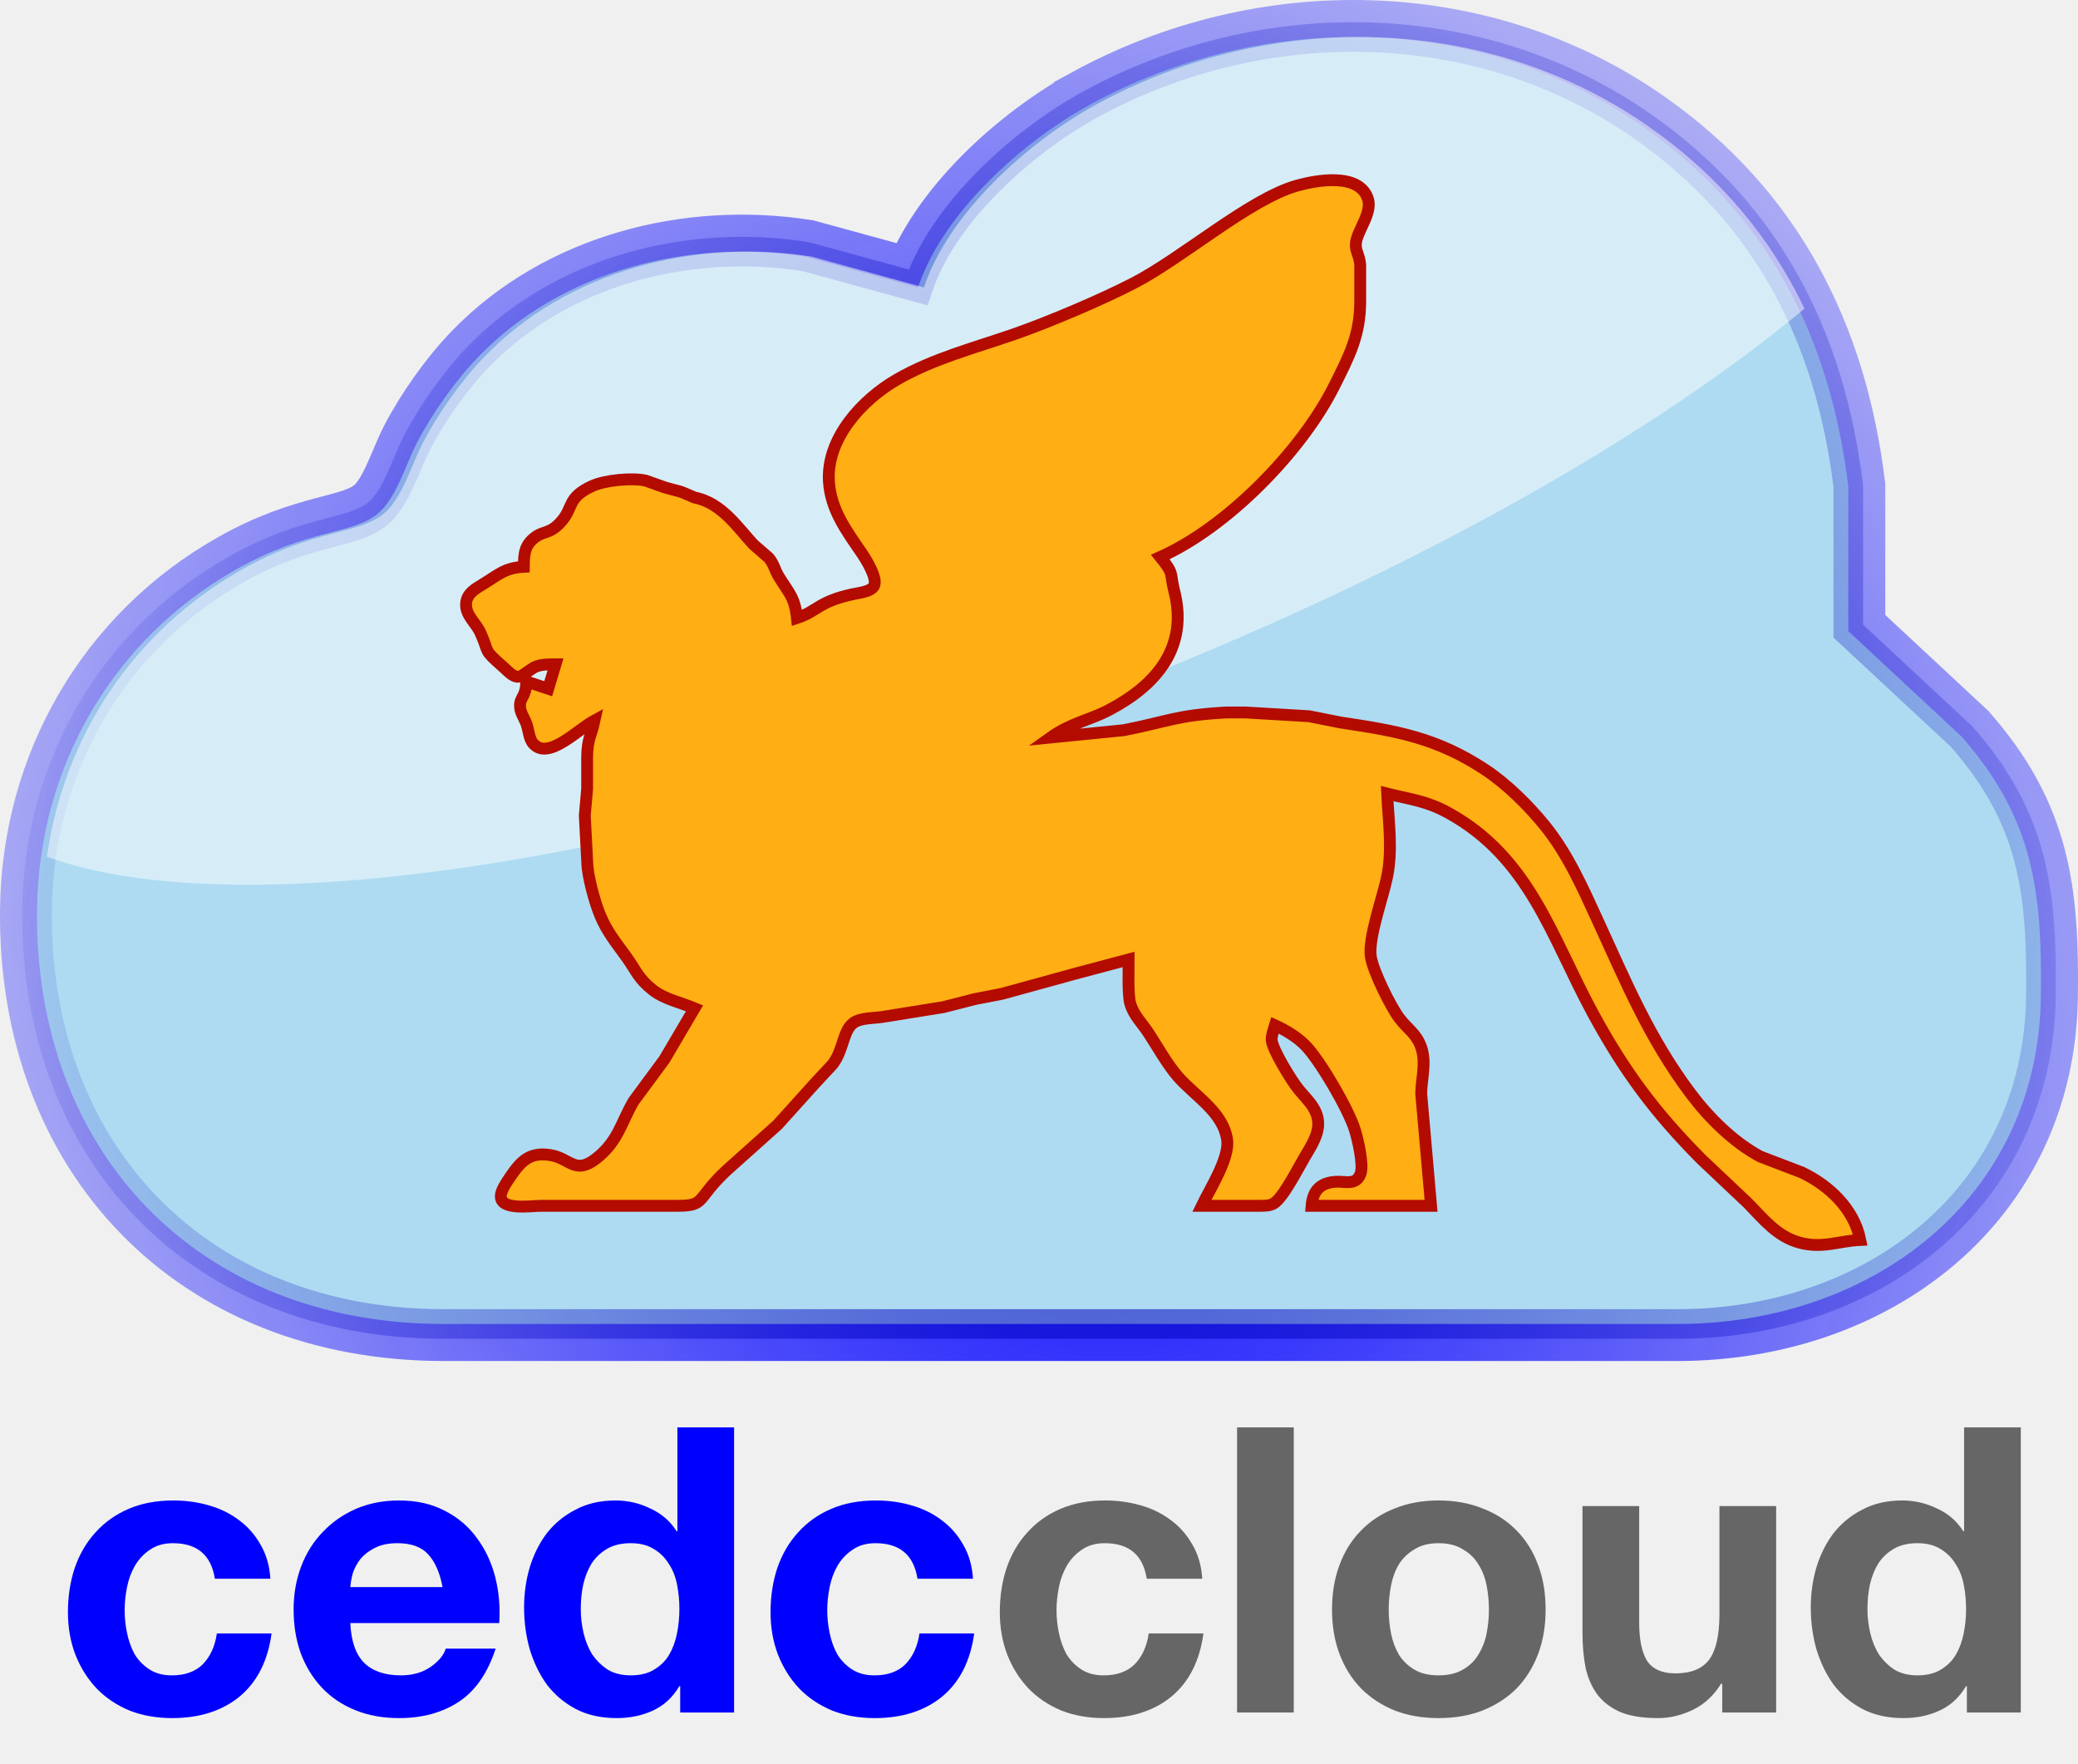
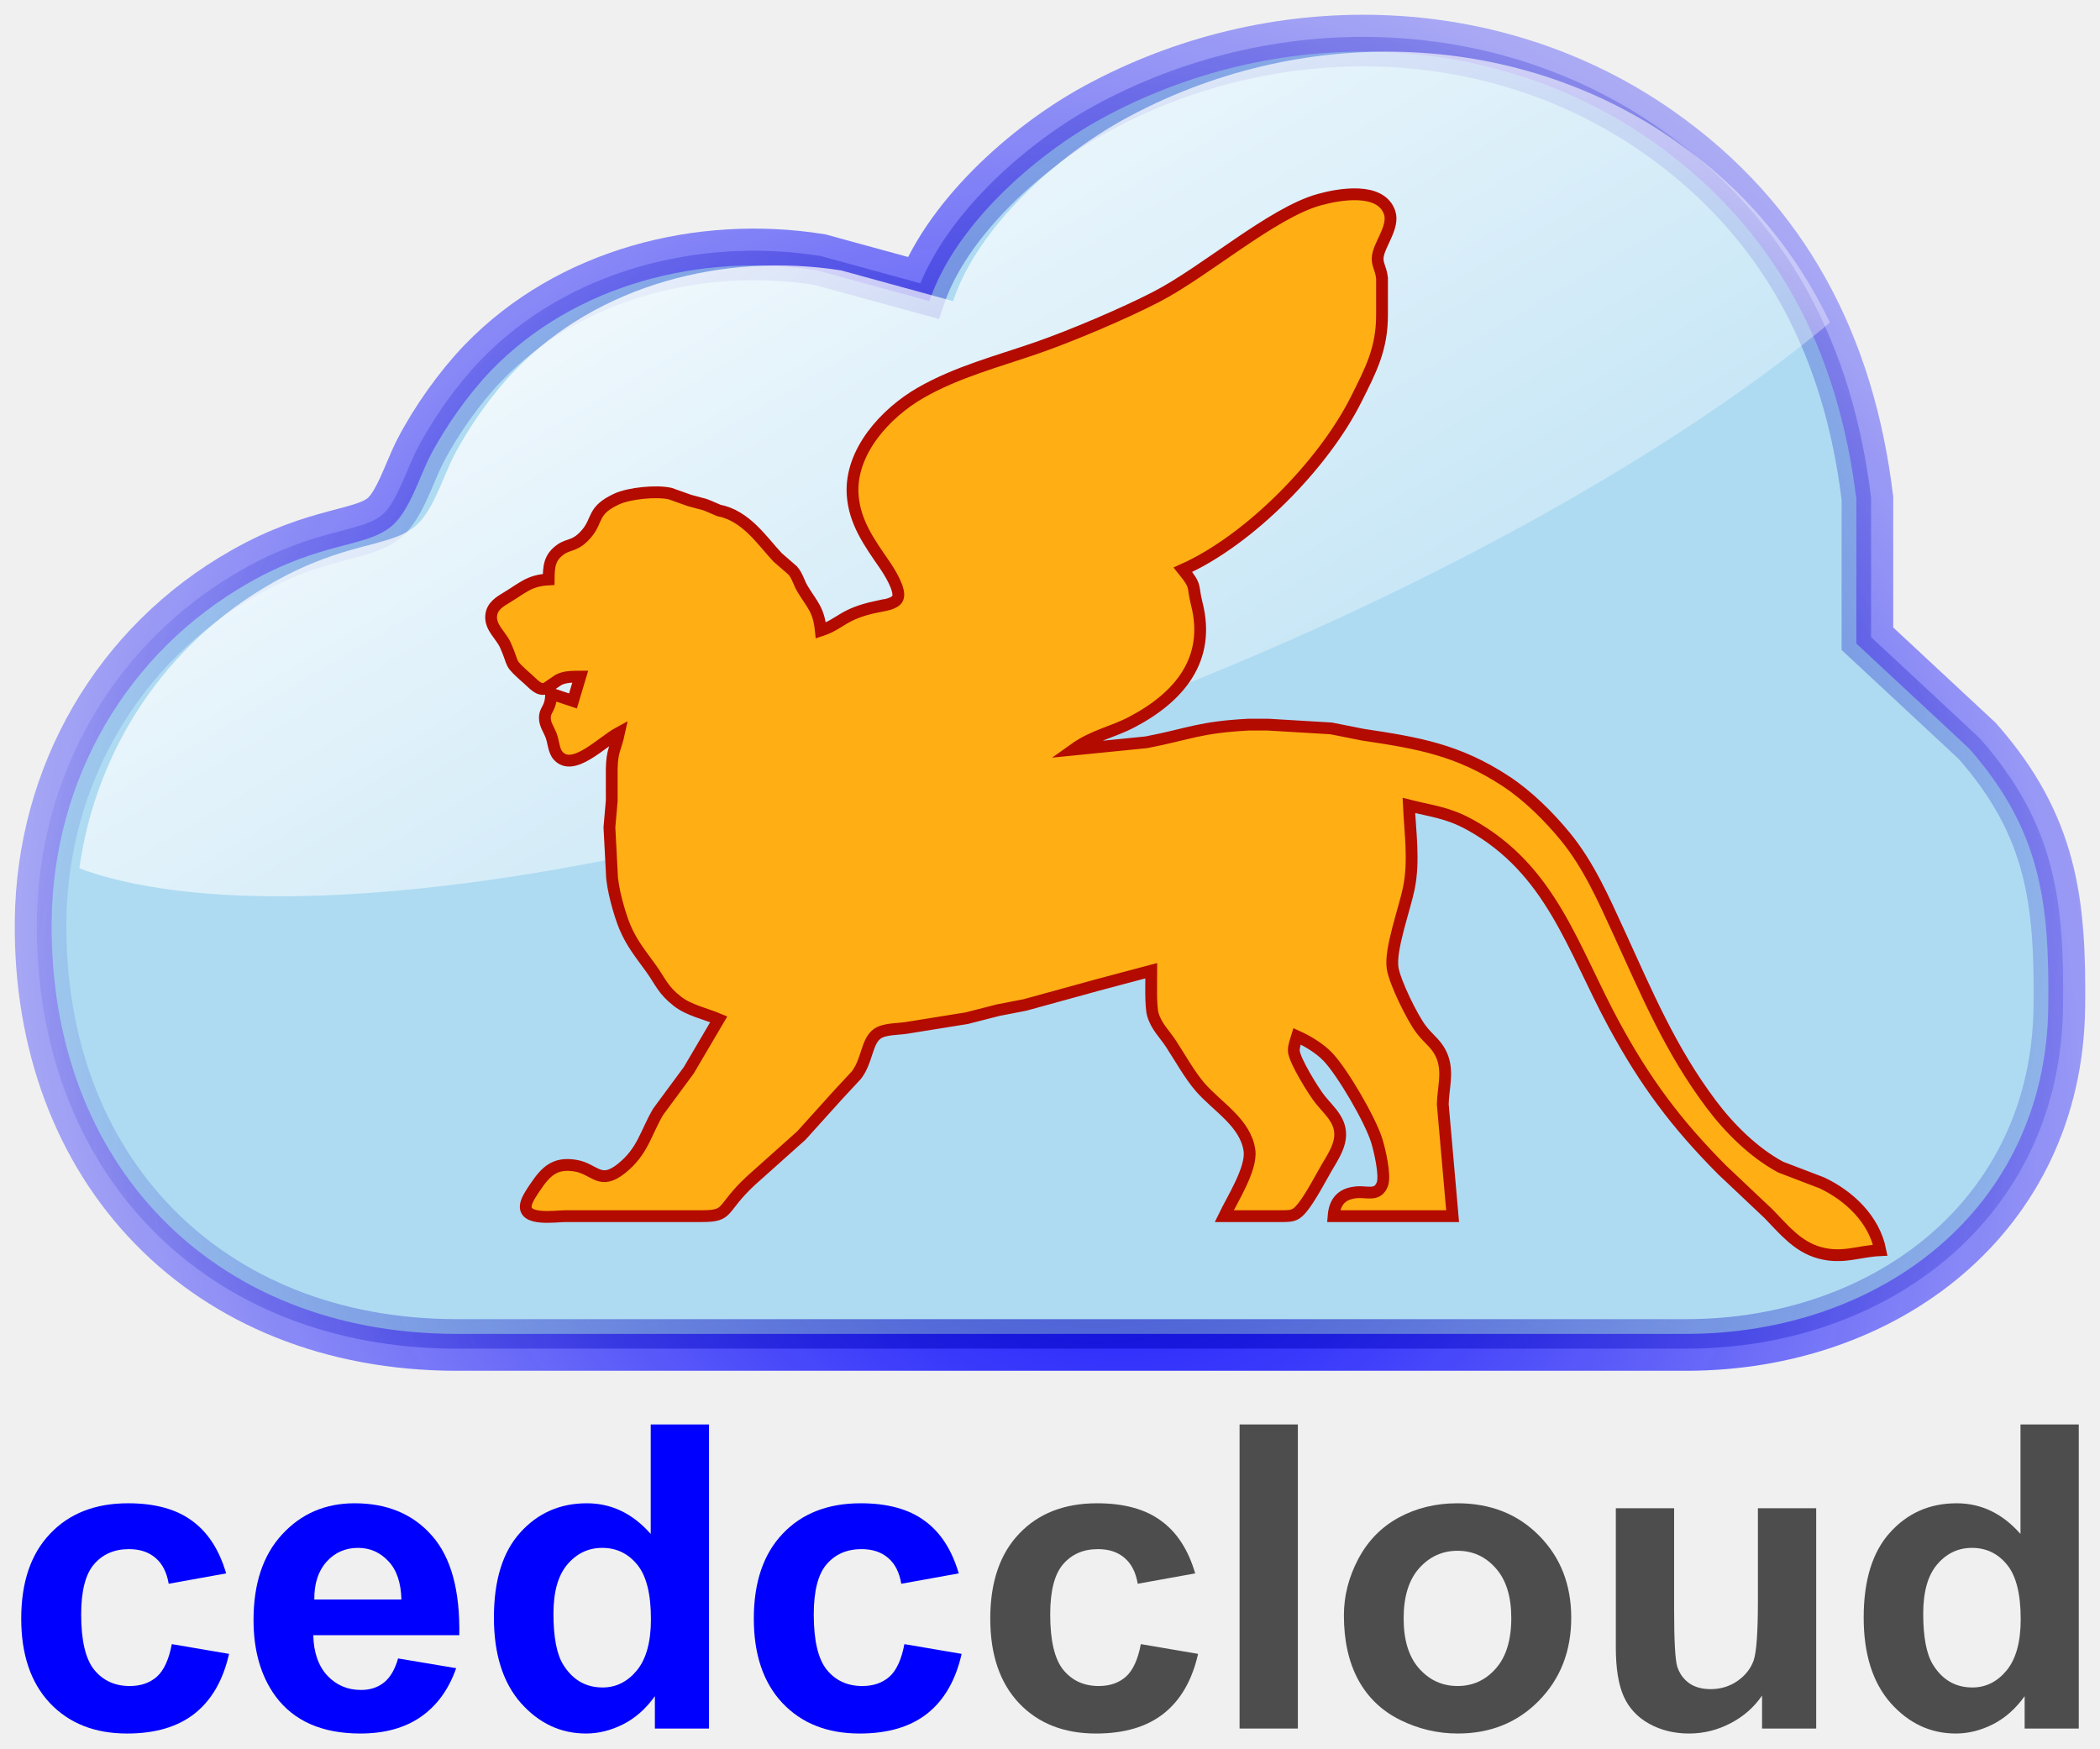
- <svg xmlns="http://www.w3.org/2000/svg" xmlns:xlink="http://www.w3.org/1999/xlink" version="1.2" width="249.819" height="212" id="svg4329">
+ <svg xmlns="http://www.w3.org/2000/svg" xmlns:xlink="http://www.w3.org/1999/xlink" width="711.888" height="592.614" id="svg4329" version="1.1">
  <defs id="defs4331">
+     <linearGradient id="linearGradient3828">
+       <stop style="stop-color:#ffffff;stop-opacity:1;" offset="0" id="stop3830" />
+       <stop style="stop-color:#ffffff;stop-opacity:0;" offset="1" id="stop3832" />
+     </linearGradient>
+     <linearGradient id="linearGradient4353">
+       <stop style="stop-color:#0000c0;stop-opacity:1;" offset="0" id="stop4355" />
+       <stop style="stop-color:#0000c0;stop-opacity:0;" offset="1" id="stop4357" />
+     </linearGradient>
+     <linearGradient id="linearGradient4345">
+       <stop style="stop-color:#0000ff;stop-opacity:1;" offset="0" id="stop4347" />
+       <stop style="stop-color:#0000ff;stop-opacity:0;" offset="1" id="stop4349" />
+     </linearGradient>
    <linearGradient id="linearGradient5217">
-       <stop id="stop5219" style="stop-color:#d7eef4;stop-opacity:1" offset="0" />
-       <stop id="stop5221" style="stop-color:#d7eef4;stop-opacity:0" offset="1" />
+       <stop style="stop-color:#d7eef4;stop-opacity:1;" offset="0" id="stop5219" />
+       <stop style="stop-color:#d7eef4;stop-opacity:0;" offset="1" id="stop5221" />
    </linearGradient>
    <linearGradient id="linearGradient5098">
-       <stop id="stop5100" style="stop-color:#23489d;stop-opacity:1" offset="0" />
-       <stop id="stop5102" style="stop-color:#d5f6ff;stop-opacity:0" offset="1" />
+       <stop style="stop-color:#23489d;stop-opacity:1;" offset="0" id="stop5100" />
+       <stop style="stop-color:#d5f6ff;stop-opacity:0" offset="1" id="stop5102" />
    </linearGradient>
-     <radialGradient cx="340" cy="449.505" r="348.444" fx="340" fy="449.505" id="radialGradient5132-3" xlink:href="#linearGradient5086-4" gradientUnits="userSpaceOnUse" gradientTransform="matrix(1.947068,0.02459919,-0.01445702,1.144298,-315.5047,-73.2262)" />
+     <radialGradient xlink:href="#linearGradient5086-4" id="radialGradient5132-3" cx="340" cy="449.505" fx="340" fy="449.505" r="348.444" gradientTransform="matrix(1.947068,0.02459919,-0.01445702,1.144298,-315.5047,-73.2262)" gradientUnits="userSpaceOnUse" />
    <linearGradient id="linearGradient5086-4">
-       <stop id="stop5088-0" style="stop-color:#3771c8;stop-opacity:1" offset="0" />
-       <stop id="stop5090-1" style="stop-color:#3771c8;stop-opacity:0" offset="1" />
+       <stop style="stop-color:#3771c8;stop-opacity:1;" offset="0" id="stop5088-0" />
+       <stop style="stop-color:#3771c8;stop-opacity:0;" offset="1" id="stop5090-1" />
    </linearGradient>
-     <linearGradient x1="-190" y1="289.505" x2="424.286" y2="289.505" id="linearGradient5223" xlink:href="#linearGradient5217" gradientUnits="userSpaceOnUse" />
-     <radialGradient cx="348.486" cy="430.327" r="343.442" fx="348.486" fy="430.327" id="radialGradient4359-8" xlink:href="#linearGradient4353-4" gradientUnits="userSpaceOnUse" gradientTransform="matrix(0.5150697,-1.291754,1.118625,0.4460367,-260.8113,609.7273)" />
-     <linearGradient id="linearGradient4353-4">
-       <stop id="stop4355-1" style="stop-color:#0000c0;stop-opacity:1" offset="0" />
-       <stop id="stop4357-3" style="stop-color:#0000c0;stop-opacity:0" offset="1" />
+     <linearGradient xlink:href="#linearGradient5217" id="linearGradient5223" x1="-190" y1="289.505" x2="424.286" y2="289.505" gradientUnits="userSpaceOnUse" />
+     <radialGradient xlink:href="#linearGradient4345" id="radialGradient4351" cx="327.179" cy="371.782" fx="327.179" fy="371.782" r="350.94" gradientTransform="matrix(1.050467,-1.000276,1.083381,1.137741,-364.4278,268.6408)" gradientUnits="userSpaceOnUse" />
+     <radialGradient xlink:href="#linearGradient4353" id="radialGradient4359" cx="348.486" cy="430.327" fx="348.486" fy="430.327" r="343.442" gradientTransform="matrix(0.5150697,-1.291754,1.118625,0.4460367,-268.8228,609.7273)" gradientUnits="userSpaceOnUse" />
+     <radialGradient xlink:href="#linearGradient4353-3" id="radialGradient4359-3" cx="348.486" cy="430.327" fx="348.486" fy="430.327" r="343.442" gradientTransform="matrix(0.5150697,-1.291754,1.118625,0.4460367,-260.8113,609.7273)" gradientUnits="userSpaceOnUse" />
+     <linearGradient id="linearGradient4353-3">
+       <stop style="stop-color:#0000c0;stop-opacity:1;" offset="0" id="stop4355-7" />
+       <stop style="stop-color:#0000c0;stop-opacity:0;" offset="1" id="stop4357-9" />
    </linearGradient>
-     <radialGradient cx="348.486" cy="430.327" r="343.442" fx="348.486" fy="430.327" id="radialGradient3893" xlink:href="#linearGradient4353-4" gradientUnits="userSpaceOnUse" gradientTransform="matrix(0.5150697,-1.291754,1.118625,0.4460367,-260.8113,609.7273)" />
-     <linearGradient id="linearGradient4345-6">
-       <stop id="stop4347-4" style="stop-color:#0000ff;stop-opacity:1" offset="0" />
-       <stop id="stop4349-1" style="stop-color:#0000ff;stop-opacity:0" offset="1" />
-     </linearGradient>
-     <linearGradient id="linearGradient4353-8">
-       <stop id="stop4355-9" style="stop-color:#0000c0;stop-opacity:1" offset="0" />
-       <stop id="stop4357-8" style="stop-color:#0000c0;stop-opacity:0" offset="1" />
-     </linearGradient>
-     <radialGradient cx="348.486" cy="430.327" r="343.442" fx="348.486" fy="430.327" id="radialGradient3860" xlink:href="#linearGradient4353-8" gradientUnits="userSpaceOnUse" gradientTransform="matrix(0.1833263,-0.4597678,0.3981468,0.1587557,-101.1585,209.2978)" />
-     <radialGradient cx="327.179" cy="371.782" r="350.94" fx="327.179" fy="371.782" id="radialGradient3863" xlink:href="#linearGradient4345-6" gradientUnits="userSpaceOnUse" gradientTransform="matrix(0.3738876,-0.3560235,0.3856026,0.4049508,-135.1867,87.89653)" />
+     <linearGradient xlink:href="#linearGradient3828" id="linearGradient3834" x1="174.75" y1="36.325" x2="422.442" y2="452.04" gradientUnits="userSpaceOnUse" />
  </defs>
-   <path d="m 131.136,12.523 c 20.768,-11.318 46.821,-11.038 66.456,2.752 14.963,10.508 22.429,25.316 24.61,43.155 0,0 0,17.434 0,17.434 0,0 13.624,12.679 13.624,12.679 8.681,9.875 9.678,18.67 9.532,31.151 -0.291,24.454 -20.363,39.427 -43.612,39.459 0,0 -148.489,0 -148.489,0 C 23.85,159.112 4.121,138.562 4.453,109.311 4.651,92.292 13.477,76.903 28.336,68.482 37.11,63.508 42.364,64.307 45.469,61.701 47.629,59.894 48.792,55.813 50.121,53.238 51.938,49.718 54.752,45.741 57.504,42.896 67.545,32.512 82.83,28.639 96.869,30.851 c 0,0 13.499,3.697 13.499,3.697 2.991,-8.992 12.585,-17.559 20.768,-22.024 z" id="Selection-5" style="color:#000000;fill:none;stroke:url(#radialGradient3863);stroke-width:8.898;stroke-linecap:butt;stroke-linejoin:miter;stroke-miterlimit:4;stroke-opacity:1;stroke-dasharray:none;stroke-dashoffset:0;marker:none;visibility:visible;display:inline;overflow:visible;enable-background:accumulate" />
-   <path d="m 131.136,12.523 c 20.768,-11.318 46.821,-11.038 66.456,2.752 14.963,10.508 22.429,25.316 24.61,43.155 0,0 0,17.434 0,17.434 0,0 13.624,12.679 13.624,12.679 8.681,9.875 9.678,18.67 9.532,31.151 -0.291,24.454 -20.363,39.427 -43.612,39.459 0,0 -148.489,0 -148.489,0 C 23.85,159.112 4.121,138.562 4.453,109.311 4.651,92.292 13.477,76.903 28.336,68.482 37.11,63.508 42.364,64.307 45.469,61.701 47.629,59.894 48.792,55.813 50.121,53.238 51.938,49.718 54.752,45.741 57.504,42.896 67.545,32.512 82.83,28.639 96.869,30.851 c 0,0 13.499,3.697 13.499,3.697 2.991,-8.992 12.585,-17.559 20.768,-22.024 z" id="Selection-5-5" style="color:#000000;fill:#aedbf2;fill-opacity:1;stroke:url(#radialGradient3860);stroke-width:3.559;stroke-miterlimit:4;stroke-opacity:0.71;stroke-dasharray:none;marker:none;visibility:visible;display:inline;overflow:visible;enable-background:accumulate" />
-   <path d="m 163.33,4.453 c -10.852,0.012 -21.742,2.77 -31.477,8.075 -8.182,4.465 -17.787,13.03 -20.777,22.023 L 97.584,30.847 c -14.039,-2.212 -29.322,1.662 -39.363,12.046 -2.752,2.845 -5.568,6.824 -7.385,10.344 -1.329,2.575 -2.489,6.658 -4.649,8.464 -3.105,2.606 -8.366,1.811 -17.14,6.785 C 16.054,75.849 7.677,88.529 5.644,102.978 28.83,111.514 81.411,103.634 136.402,81.867 170.383,68.416 198.741,52.256 216.941,37.098 212.874,28.593 206.794,21.241 198.299,15.275 187.868,7.95 175.629,4.44 163.33,4.453 z" id="Selection-5-5-5" style="color:#000000;fill:#ffffff;fill-opacity:0.492;stroke:none;stroke-width:10;marker:none;visibility:visible;display:inline;overflow:visible;enable-background:accumulate" />
-   <path d="m 102.557,71.417 c 0.715,-0.152 2.219,-0.287 2.536,-1.032 0.41,-0.956 -1.035,-3.228 -1.574,-4.014 -1.818,-2.645 -3.659,-5.148 -3.867,-8.503 -0.317,-5.175 4.002,-9.837 8.183,-12.247 4.377,-2.524 9.335,-3.8 14.073,-5.445 4.187,-1.454 10.435,-4.105 14.366,-6.134 5.928,-3.058 13.965,-10.133 19.644,-11.725 2.366,-0.666 7.453,-1.58 8.523,1.545 0.578,1.68 -1.205,3.77 -1.422,5.272 -0.138,0.973 0.361,1.369 0.507,2.639 l 0,4.398 c 0.008,4.137 -1.334,6.661 -3.137,10.262 -3.926,7.828 -12.857,16.941 -20.89,20.524 1.724,2.132 1.097,1.847 1.674,4.105 1.715,6.723 -2.126,11.279 -7.831,14.273 -2.436,1.278 -4.577,1.563 -7.037,3.319 l 8.796,-0.88 c 5.327,-1.041 6.333,-1.803 12.314,-2.129 l 2.346,0 7.623,0.454 3.812,0.756 c 6.67,1.003 11.479,1.806 17.298,5.632 2.621,1.721 5.216,4.292 7.195,6.72 2.771,3.401 4.568,7.482 6.383,11.435 3.407,7.421 6.21,14.188 11.188,20.817 2.193,2.917 5.14,5.84 8.365,7.57 l 4.984,1.906 c 3.31,1.571 6.289,4.395 7.037,8.116 -2.636,0.12 -4.547,1.076 -7.33,0.314 -2.68,-0.733 -4.322,-2.829 -6.16,-4.712 l -5.588,-5.277 c -5.588,-5.618 -9.306,-10.625 -13.082,-17.592 -4.973,-9.174 -7.553,-18.676 -17.389,-24.083 -2.662,-1.46 -4.553,-1.604 -7.33,-2.305 0.152,3.31 0.666,6.667 0,9.969 -0.513,2.536 -2.325,7.418 -1.959,9.675 0.281,1.73 2.348,5.914 3.404,7.327 1.012,1.357 2.032,1.818 2.645,3.521 0.633,1.859 0.038,3.683 0,5.571 l 1.187,13.487 -14.366,0 c 0.147,-1.818 1.044,-2.777 2.932,-2.891 1.146,-0.07 2.398,0.495 2.952,-0.953 0.402,-1.05 -0.323,-4.128 -0.666,-5.245 -0.777,-2.524 -4.178,-8.353 -5.943,-10.168 -0.985,-1.012 -2.392,-1.859 -3.674,-2.439 -0.161,0.534 -0.422,1.205 -0.396,1.759 0.053,1.12 2.401,4.908 3.172,5.864 1.164,1.445 2.656,2.609 2.392,4.691 -0.152,1.211 -0.976,2.483 -1.592,3.518 -0.777,1.305 -2.56,4.87 -3.712,5.574 -0.498,0.302 -1.064,0.279 -1.624,0.29 l -7.037,0 c 0.956,-1.988 3.354,-5.729 3.049,-7.916 -0.472,-3.345 -3.835,-5.234 -5.928,-7.623 -1.267,-1.448 -2.483,-3.644 -3.556,-5.277 -0.795,-1.208 -1.753,-2.064 -2.173,-3.518 -0.293,-1.012 -0.188,-4.058 -0.188,-5.277 l -6.45,1.715 -8.796,2.419 -3.225,0.625 -3.812,0.973 -7.33,1.179 c -1.02,0.15 -2.598,0.1 -3.439,0.692 -1.325,0.938 -1.19,3.26 -2.539,5.005 l -2.181,2.346 -4.448,4.932 -6.107,5.459 c -3.735,3.483 -2.445,4.263 -5.914,4.269 l -16.419,0 c -1.249,0 -5.269,0.648 -4.776,-1.472 0.147,-0.639 0.742,-1.495 1.114,-2.046 1.29,-1.912 2.387,-2.982 4.835,-2.574 2.375,0.396 2.944,2.436 5.568,0.337 2.604,-2.088 2.911,-4.301 4.427,-6.852 l 3.68,-4.984 3.624,-6.157 c -1.636,-0.686 -3.592,-1.082 -4.984,-2.167 -1.771,-1.381 -2.02,-2.343 -3.202,-3.99 -1.226,-1.703 -2.31,-2.991 -3.146,-4.984 -0.657,-1.563 -1.548,-4.77 -1.569,-6.45 l -0.293,-5.571 0.281,-3.225 0,-3.812 c 0.038,-2.266 0.463,-2.416 0.891,-4.398 -2.085,1.123 -5.562,4.826 -7.362,2.791 -0.557,-0.633 -0.531,-1.651 -0.868,-2.498 -0.267,-0.677 -0.727,-1.278 -0.73,-2.041 -0.003,-1.12 0.736,-1.044 0.751,-2.944 l 2.639,0.88 0.88,-2.932 c -0.894,0.008 -1.791,-0.029 -2.612,0.384 l -1.53,1.038 c -0.839,0.302 -1.475,-0.51 -2.041,-1.009 -2.642,-2.34 -1.668,-1.586 -2.847,-4.213 -0.537,-1.193 -1.83,-2.111 -1.721,-3.527 0.091,-1.182 1.05,-1.718 1.956,-2.269 1.915,-1.158 2.665,-2.002 4.984,-2.131 0.015,-1.545 0.073,-2.662 1.478,-3.639 0.991,-0.686 1.786,-0.323 3.134,-1.938 1.355,-1.624 0.625,-2.756 3.597,-4.128 1.542,-0.71 4.823,-1.026 6.45,-0.651 l 2.346,0.833 c 2.214,0.63 1.193,0.191 3.518,1.196 3.297,0.641 5.239,3.683 7.098,5.662 l 1.824,1.586 c 0.607,0.707 0.73,1.478 1.205,2.252 1.205,1.97 1.929,2.483 2.187,4.984 2.507,-0.83 2.557,-1.973 6.743,-2.87 z" id="Selection-7" style="fill:#ffae14;fill-opacity:1;stroke:#b30b00;stroke-width:1.424;stroke-miterlimit:4;stroke-opacity:1;stroke-dasharray:none;display:inline" />
-   <g transform="translate(6,4)" id="flowRoot3871" style="font-size:22px;font-style:normal;font-variant:normal;font-weight:bold;font-stretch:normal;line-height:125%;letter-spacing:0px;word-spacing:0px;fill:#000000;fill-opacity:1;stroke:none;font-family:Arial;-inkscape-font-specification:Arial Bold">
-     <path d="m 19.832,185.776 c -0.448,-2.848 -2.128,-4.272 -5.04,-4.272 -1.088,2e-5 -2,0.256 -2.736,0.768 -0.736,0.48 -1.344,1.12 -1.824,1.92 -0.448,0.768 -0.768,1.632 -0.96,2.592 -0.192,0.96 -0.288,1.888 -0.288,2.784 -8.6e-6,0.896 0.096,1.808 0.288,2.736 0.192,0.928 0.496,1.776 0.912,2.544 0.448,0.736 1.04,1.344 1.776,1.824 0.736,0.48 1.632,0.72 2.688,0.72 1.6,0 2.848,-0.448 3.744,-1.344 0.896,-0.928 1.456,-2.16 1.68,-3.696 l 6.576,0 c -0.448,3.296 -1.728,5.824 -3.84,7.584 -2.112,1.728 -4.816,2.592 -8.112,2.592 -1.888,0 -3.6,-0.304 -5.136,-0.912 -1.536,-0.64 -2.848,-1.52 -3.936,-2.64 -1.088,-1.152 -1.936,-2.496 -2.544,-4.032 -0.608,-1.568 -0.912,-3.28 -0.912,-5.136 -1.8e-6,-1.92 0.272,-3.696 0.816,-5.328 0.576,-1.664 1.408,-3.088 2.496,-4.272 1.088,-1.216 2.416,-2.16 3.984,-2.832 1.568,-0.672 3.36,-1.008 5.376,-1.008 1.472,3e-5 2.88,0.192 4.224,0.576 1.376,0.384 2.592,0.976 3.648,1.776 1.056,0.768 1.92,1.744 2.592,2.928 0.704,1.184 1.104,2.56 1.2,4.128 l -6.672,0" id="path5046" style="fill:#0000ff;font-family:Helvetica Neue LT Com;-inkscape-font-specification:Helvetica Neue LT Com Bold" />
-     <path d="m 47.202,186.784 c -0.32,-1.728 -0.896,-3.04 -1.728,-3.936 -0.8,-0.896 -2.032,-1.344 -3.696,-1.344 -1.088,2e-5 -2,0.192 -2.736,0.576 -0.704,0.352 -1.28,0.8 -1.728,1.344 -0.416,0.544 -0.72,1.12 -0.912,1.728 -0.16,0.608 -0.256,1.152 -0.288,1.632 l 11.088,0 m -11.088,4.32 c 0.096,2.176 0.656,3.776 1.68,4.8 1.024,0.992 2.496,1.488 4.416,1.488 1.376,0 2.56,-0.336 3.552,-1.008 0.992,-0.704 1.6,-1.44 1.824,-2.208 l 6,0 c -0.96,2.944 -2.432,5.072 -4.416,6.384 -1.984,1.312 -4.384,1.968 -7.2,1.968 -1.952,0 -3.712,-0.32 -5.28,-0.96 -1.568,-0.64 -2.896,-1.536 -3.984,-2.688 -1.088,-1.152 -1.936,-2.528 -2.544,-4.128 -0.576,-1.6 -0.864,-3.36 -0.864,-5.28 -1e-6,-1.856 0.304,-3.584 0.912,-5.184 0.608,-1.6 1.472,-2.976 2.592,-4.128 1.12,-1.184 2.448,-2.112 3.984,-2.784 1.568,-0.672 3.296,-1.008 5.184,-1.008 2.112,3e-5 3.952,0.416 5.52,1.248 1.568,0.8 2.848,1.888 3.84,3.264 1.024,1.376 1.76,2.944 2.208,4.704 0.448,1.76 0.608,3.6 0.48,5.52 l -17.904,0" id="path5048" style="fill:#0000ff;font-family:Helvetica Neue LT Com;-inkscape-font-specification:Helvetica Neue LT Com Bold" />
-     <path d="m 75.677,189.376 c -2e-5,-0.992 -0.096,-1.968 -0.288,-2.928 -0.192,-0.96 -0.528,-1.792 -1.008,-2.496 -0.448,-0.736 -1.056,-1.328 -1.824,-1.776 -0.736,-0.448 -1.648,-0.672 -2.736,-0.672 -1.12,2e-5 -2.064,0.224 -2.832,0.672 -0.768,0.448 -1.392,1.04 -1.872,1.776 -0.448,0.736 -0.784,1.584 -1.008,2.544 -0.192,0.928 -0.288,1.904 -0.288,2.928 -8e-6,0.96 0.112,1.92 0.336,2.88 0.224,0.96 0.576,1.824 1.056,2.592 0.512,0.736 1.136,1.344 1.872,1.824 0.768,0.448 1.68,0.672 2.736,0.672 1.12,0 2.048,-0.224 2.784,-0.672 0.768,-0.448 1.376,-1.04 1.824,-1.776 0.448,-0.768 0.768,-1.632 0.96,-2.592 0.192,-0.96 0.288,-1.952 0.288,-2.976 m 0.096,9.312 -0.096,0 c -0.8,1.344 -1.856,2.32 -3.168,2.928 -1.312,0.608 -2.768,0.912 -4.368,0.912 -1.888,0 -3.536,-0.368 -4.944,-1.104 -1.376,-0.736 -2.528,-1.712 -3.456,-2.928 -0.896,-1.248 -1.584,-2.672 -2.064,-4.272 -0.448,-1.6 -0.672,-3.264 -0.672,-4.992 -2e-6,-1.664 0.224,-3.264 0.672,-4.8 0.48,-1.568 1.168,-2.944 2.064,-4.128 0.928,-1.184 2.08,-2.128 3.456,-2.832 1.376,-0.736 2.976,-1.104 4.8,-1.104 1.472,3e-5 2.864,0.32 4.176,0.96 1.344,0.608 2.4,1.52 3.168,2.736 l 0.096,0 0,-12.48 6.816,0 0,34.272 -6.48,0 0,-3.168" id="path5050" style="fill:#0000ff;font-family:Helvetica Neue LT Com;-inkscape-font-specification:Helvetica Neue LT Com Bold" />
-     <path d="m 104.3,185.776 c -0.448,-2.848 -2.128,-4.272 -5.04,-4.272 -1.088,2e-5 -2,0.256 -2.736,0.768 -0.736,0.48 -1.344,1.12 -1.824,1.92 -0.448,0.768 -0.768,1.632 -0.96,2.592 -0.192,0.96 -0.288,1.888 -0.288,2.784 -9e-6,0.896 0.096,1.808 0.288,2.736 0.192,0.928 0.496,1.776 0.912,2.544 0.448,0.736 1.04,1.344 1.776,1.824 0.736,0.48 1.632,0.72 2.688,0.72 1.6,0 2.848,-0.448 3.744,-1.344 0.896,-0.928 1.456,-2.16 1.68,-3.696 l 6.576,0 c -0.448,3.296 -1.728,5.824 -3.84,7.584 -2.112,1.728 -4.816,2.592 -8.112,2.592 -1.888,0 -3.6,-0.304 -5.136,-0.912 -1.536,-0.64 -2.848,-1.52 -3.936,-2.64 -1.088,-1.152 -1.936,-2.496 -2.544,-4.032 -0.608,-1.568 -0.912,-3.28 -0.912,-5.136 -2e-6,-1.92 0.272,-3.696 0.816,-5.328 0.576,-1.664 1.408,-3.088 2.496,-4.272 1.088,-1.216 2.416,-2.16 3.984,-2.832 1.568,-0.672 3.36,-1.008 5.376,-1.008 1.472,3e-5 2.88,0.192 4.224,0.576 1.376,0.384 2.592,0.976 3.648,1.776 1.056,0.768 1.92,1.744 2.592,2.928 0.704,1.184 1.104,2.56 1.2,4.128 l -6.672,0" id="path5052" style="fill:#0000ff;font-family:Helvetica Neue LT Com;-inkscape-font-specification:Helvetica Neue LT Com Bold" />
-     <path d="m 131.863,185.776 c -0.448,-2.848 -2.128,-4.272 -5.04,-4.272 -1.088,2e-5 -2,0.256 -2.736,0.768 -0.736,0.48 -1.344,1.12 -1.824,1.92 -0.448,0.768 -0.768,1.632 -0.96,2.592 -0.192,0.96 -0.288,1.888 -0.288,2.784 -1e-5,0.896 0.096,1.808 0.288,2.736 0.192,0.928 0.496,1.776 0.912,2.544 0.448,0.736 1.04,1.344 1.776,1.824 0.736,0.48 1.632,0.72 2.688,0.72 1.6,0 2.848,-0.448 3.744,-1.344 0.896,-0.928 1.456,-2.16 1.68,-3.696 l 6.576,0 c -0.448,3.296 -1.728,5.824 -3.84,7.584 -2.112,1.728 -4.816,2.592 -8.112,2.592 -1.888,0 -3.6,-0.304 -5.136,-0.912 -1.536,-0.64 -2.848,-1.52 -3.936,-2.64 -1.088,-1.152 -1.936,-2.496 -2.544,-4.032 -0.608,-1.568 -0.912,-3.28 -0.912,-5.136 0,-1.92 0.272,-3.696 0.816,-5.328 0.576,-1.664 1.408,-3.088 2.496,-4.272 1.088,-1.216 2.416,-2.16 3.984,-2.832 1.568,-0.672 3.36,-1.008 5.376,-1.008 1.472,3e-5 2.88,0.192 4.224,0.576 1.376,0.384 2.592,0.976 3.648,1.776 1.056,0.768 1.92,1.744 2.592,2.928 0.704,1.184 1.104,2.56 1.2,4.128 l -6.672,0" id="path5054" style="fill:#666666;font-family:Helvetica Neue LT Com;-inkscape-font-specification:Helvetica Neue LT Com Bold" />
-     <path d="m 142.721,167.584 6.816,0 0,34.272 -6.816,0 0,-34.272" id="path5056" style="fill:#666666;font-family:Helvetica Neue LT Com;-inkscape-font-specification:Helvetica Neue LT Com Bold" />
-     <path d="m 160.952,189.472 c -10e-6,0.992 0.096,1.968 0.288,2.928 0.192,0.928 0.512,1.776 0.96,2.544 0.48,0.736 1.104,1.328 1.872,1.776 0.768,0.448 1.728,0.672 2.88,0.672 1.152,0 2.112,-0.224 2.88,-0.672 0.8,-0.448 1.424,-1.04 1.872,-1.776 0.48,-0.768 0.816,-1.616 1.008,-2.544 0.192,-0.96 0.288,-1.936 0.288,-2.928 -2e-5,-0.992 -0.096,-1.968 -0.288,-2.928 -0.192,-0.96 -0.528,-1.808 -1.008,-2.544 -0.448,-0.736 -1.072,-1.328 -1.872,-1.776 -0.768,-0.48 -1.728,-0.72 -2.88,-0.72 -1.152,2e-5 -2.112,0.24 -2.88,0.72 -0.768,0.448 -1.392,1.04 -1.872,1.776 -0.448,0.736 -0.768,1.584 -0.96,2.544 -0.192,0.96 -0.288,1.936 -0.288,2.928 m -6.816,0 c 0,-1.984 0.304,-3.776 0.912,-5.376 0.608,-1.632 1.472,-3.008 2.592,-4.128 1.12,-1.152 2.464,-2.032 4.032,-2.64 1.568,-0.64 3.328,-0.96 5.28,-0.96 1.952,3e-5 3.712,0.32 5.28,0.96 1.6,0.608 2.96,1.488 4.08,2.64 1.12,1.12 1.984,2.496 2.592,4.128 0.608,1.6 0.912,3.392 0.912,5.376 -3e-5,1.984 -0.304,3.776 -0.912,5.376 -0.608,1.6 -1.472,2.976 -2.592,4.128 -1.12,1.12 -2.48,2 -4.08,2.64 -1.568,0.608 -3.328,0.912 -5.28,0.912 -1.952,0 -3.712,-0.304 -5.28,-0.912 -1.568,-0.64 -2.912,-1.52 -4.032,-2.64 -1.12,-1.152 -1.984,-2.528 -2.592,-4.128 -0.608,-1.6 -0.912,-3.392 -0.912,-5.376" id="path5058" style="fill:#666666;font-family:Helvetica Neue LT Com;-inkscape-font-specification:Helvetica Neue LT Com Bold" />
-     <path d="m 207.528,201.856 -6.48,0 0,-3.456 -0.144,0 c -0.864,1.408 -1.984,2.448 -3.36,3.12 -1.376,0.672 -2.784,1.008 -4.224,1.008 -1.824,0 -3.328,-0.24 -4.512,-0.72 -1.152,-0.512 -2.064,-1.2 -2.736,-2.064 -0.672,-0.896 -1.152,-1.968 -1.44,-3.216 -0.256,-1.28 -0.384,-2.688 -0.384,-4.224 l 0,-15.264 6.816,0 0,14.016 c -10e-6,2.048 0.32,3.584 0.96,4.608 0.672,0.992 1.808,1.488 3.408,1.488 1.856,0 3.2,-0.544 4.032,-1.632 0.832,-1.12 1.248,-2.944 1.248,-5.472 l 0,-13.008 6.816,0 0,24.816" id="path5060" style="fill:#666666;font-family:Helvetica Neue LT Com;-inkscape-font-specification:Helvetica Neue LT Com Bold" />
-     <path d="m 230.364,189.376 c -2e-5,-0.992 -0.096,-1.968 -0.288,-2.928 -0.192,-0.96 -0.528,-1.792 -1.008,-2.496 -0.448,-0.736 -1.056,-1.328 -1.824,-1.776 -0.736,-0.448 -1.648,-0.672 -2.736,-0.672 -1.12,2e-5 -2.064,0.224 -2.832,0.672 -0.768,0.448 -1.392,1.04 -1.872,1.776 -0.448,0.736 -0.784,1.584 -1.008,2.544 -0.192,0.928 -0.288,1.904 -0.288,2.928 -1e-5,0.96 0.112,1.92 0.336,2.88 0.224,0.96 0.576,1.824 1.056,2.592 0.512,0.736 1.136,1.344 1.872,1.824 0.768,0.448 1.68,0.672 2.736,0.672 1.12,0 2.048,-0.224 2.784,-0.672 0.768,-0.448 1.376,-1.04 1.824,-1.776 0.448,-0.768 0.768,-1.632 0.96,-2.592 0.192,-0.96 0.288,-1.952 0.288,-2.976 m 0.096,9.312 -0.096,0 c -0.8,1.344 -1.856,2.32 -3.168,2.928 -1.312,0.608 -2.768,0.912 -4.368,0.912 -1.888,0 -3.536,-0.368 -4.944,-1.104 -1.376,-0.736 -2.528,-1.712 -3.456,-2.928 -0.896,-1.248 -1.584,-2.672 -2.064,-4.272 -0.448,-1.6 -0.672,-3.264 -0.672,-4.992 0,-1.664 0.224,-3.264 0.672,-4.8 0.48,-1.568 1.168,-2.944 2.064,-4.128 0.928,-1.184 2.08,-2.128 3.456,-2.832 1.376,-0.736 2.976,-1.104 4.8,-1.104 1.472,3e-5 2.864,0.32 4.176,0.96 1.344,0.608 2.4,1.52 3.168,2.736 l 0.096,0 0,-12.48 6.816,0 0,34.272 -6.48,0 0,-3.168" id="path5062" style="fill:#666666;font-family:Helvetica Neue LT Com;-inkscape-font-specification:Helvetica Neue LT Com Bold" />
+   <g id="layer2" transform="translate(-7.850606,-28.52014)" style="display:inline">
+     <g transform="translate(43.34907,-161.0101)" style="font-size:22px;font-style:normal;font-variant:normal;font-weight:bold;font-stretch:normal;line-height:125%;letter-spacing:0px;word-spacing:0px;fill:#000000;fill-opacity:1;stroke:none;display:inline;font-family:Arial;-inkscape-font-specification:Arial Bold" id="flowRoot3011">
+       <path d="M 41.164,722.863 21.688,726.379 c -0.656,-3.891 -2.156,-6.82 -4.5,-8.789 -2.297,-1.969 -5.297,-2.953 -9,-2.953 -4.922,6e-5 -8.859,1.711 -11.812,5.133 -2.906,3.375 -4.359,9.047 -4.359,17.016 -2.63e-5,8.859 1.477,15.117 4.43,18.773 3,3.656 7.008,5.484 12.023,5.484 3.75,2e-5 6.82,-1.055 9.211,-3.164 2.391,-2.156 4.078,-5.836 5.062,-11.039 l 19.406,3.305 c -2.016,8.906 -5.883,15.633 -11.602,20.18 -5.719,4.547 -13.383,6.82 -22.992,6.82 -10.922,-10e-6 -19.641,-3.445 -26.156,-10.336 -6.469,-6.891 -9.703,-16.43 -9.703,-28.617 -6e-6,-12.328 3.258,-21.914 9.773,-28.758 6.516,-6.891 15.328,-10.336 26.438,-10.336 9.094,8e-5 16.312,1.969 21.656,5.906 5.391,3.891 9.258,9.844 11.602,17.859" style="fill:#0000ff" id="path3914" />
+       <path d="m 99.453,751.691 19.688,3.305 c -2.531,7.219 -6.539,12.727 -12.023,16.523 -5.438,3.75 -12.258,5.625 -20.461,5.625 -12.984,-10e-6 -22.594,-4.242 -28.828,-12.727 -4.922,-6.797 -7.383,-15.375 -7.383,-25.734 -4e-6,-12.375 3.234,-22.055 9.703,-29.039 6.469,-7.031 14.648,-10.547 24.539,-10.547 11.109,8e-5 19.875,3.68 26.297,11.039 6.422,7.313 9.492,18.539 9.211,33.68 l -49.5,0 c 0.141,5.859 1.734,10.43 4.781,13.711 3.047,3.234 6.844,4.852 11.391,4.852 3.094,10e-6 5.695,-0.844 7.805,-2.531 2.109,-1.687 3.703,-4.406 4.781,-8.156 m 1.125,-19.969 c -0.141,-5.719 -1.617,-10.055 -4.43,-13.008 -2.813,-3 -6.234,-4.5 -10.266,-4.5 -4.313,6e-5 -7.875,1.57 -10.688,4.711 -2.813,3.141 -4.195,7.406 -4.148,12.797 l 29.531,0" style="fill:#0000ff" id="path3916" />
+       <path d="m 204.852,775.457 -18.352,0 0,-10.969 c -3.047,4.266 -6.656,7.453 -10.828,9.562 -4.125,2.062 -8.297,3.094 -12.516,3.094 -8.578,-10e-6 -15.938,-3.445 -22.078,-10.336 -6.094,-6.937 -9.141,-16.594 -9.141,-28.969 -1e-5,-12.656 2.977,-22.266 8.93,-28.828 5.953,-6.609 13.477,-9.914 22.57,-9.914 8.344,8e-5 15.562,3.469 21.656,10.406 l 0,-37.125 19.758,0 0,103.078 m -52.734,-38.953 c -3e-5,7.969 1.102,13.734 3.305,17.297 3.187,5.156 7.641,7.734 13.359,7.734 4.547,2e-5 8.414,-1.922 11.602,-5.766 3.187,-3.891 4.781,-9.68 4.781,-17.367 -6e-5,-8.578 -1.547,-14.742 -4.641,-18.492 -3.094,-3.797 -7.055,-5.695 -11.883,-5.695 -4.688,6e-5 -8.625,1.875 -11.812,5.625 -3.141,3.703 -4.711,9.258 -4.711,16.664" style="fill:#0000ff" id="path3918" />
+       <path d="m 289.508,722.863 -19.477,3.516 c -0.656,-3.891 -2.156,-6.82 -4.5,-8.789 -2.297,-1.969 -5.297,-2.953 -9,-2.953 -4.922,6e-5 -8.859,1.711 -11.812,5.133 -2.906,3.375 -4.359,9.047 -4.359,17.016 -2e-5,8.859 1.477,15.117 4.43,18.773 3,3.656 7.008,5.484 12.023,5.484 3.75,2e-5 6.82,-1.055 9.211,-3.164 2.391,-2.156 4.078,-5.836 5.062,-11.039 l 19.406,3.305 c -2.016,8.906 -5.883,15.633 -11.602,20.18 -5.719,4.547 -13.383,6.82 -22.992,6.82 -10.922,-10e-6 -19.641,-3.445 -26.156,-10.336 -6.469,-6.891 -9.703,-16.43 -9.703,-28.617 0,-12.328 3.258,-21.914 9.773,-28.758 6.516,-6.891 15.328,-10.336 26.438,-10.336 9.094,8e-5 16.312,1.969 21.656,5.906 5.391,3.891 9.258,9.844 11.602,17.859" style="fill:#0000ff" id="path3920" />
+       <path d="m 369.664,722.863 -19.477,3.516 c -0.656,-3.891 -2.156,-6.82 -4.5,-8.789 -2.297,-1.969 -5.297,-2.953 -9,-2.953 -4.922,6e-5 -8.859,1.711 -11.812,5.133 -2.906,3.375 -4.359,9.047 -4.359,17.016 -2e-5,8.859 1.477,15.117 4.43,18.773 3,3.656 7.008,5.484 12.023,5.484 3.75,2e-5 6.82,-1.055 9.211,-3.164 2.391,-2.156 4.078,-5.836 5.062,-11.039 l 19.406,3.305 c -2.016,8.906 -5.883,15.633 -11.602,20.18 -5.719,4.547 -13.383,6.82 -22.992,6.82 -10.922,-10e-6 -19.641,-3.445 -26.156,-10.336 -6.469,-6.891 -9.703,-16.43 -9.703,-28.617 0,-12.328 3.258,-21.914 9.773,-28.758 6.516,-6.891 15.328,-10.336 26.438,-10.336 9.094,8e-5 16.312,1.969 21.656,5.906 5.391,3.891 9.258,9.844 11.602,17.859" style="fill:#4d4d4d" id="path3922" />
+       <path d="m 384.711,775.457 0,-103.078 19.758,0 0,103.078 -19.758,0" style="fill:#4d4d4d" id="path3924" />
+       <path d="m 420.078,737.066 c 0,-6.562 1.617,-12.914 4.852,-19.055 3.234,-6.141 7.805,-10.828 13.711,-14.062 5.953,-3.234 12.586,-4.851 19.898,-4.852 11.297,8e-5 20.555,3.68 27.773,11.039 7.219,7.313 10.828,16.57 10.828,27.773 -8e-5,11.297 -3.656,20.672 -10.969,28.125 -7.266,7.406 -16.43,11.109 -27.492,11.109 -6.844,-10e-6 -13.383,-1.547 -19.617,-4.641 -6.188,-3.094 -10.898,-7.617 -14.133,-13.57 -3.234,-6 -4.852,-13.289 -4.852,-21.867 m 20.25,1.055 c -2e-5,7.406 1.758,13.078 5.273,17.016 3.516,3.938 7.852,5.906 13.008,5.906 5.156,2e-5 9.469,-1.969 12.938,-5.906 3.516,-3.937 5.273,-9.656 5.273,-17.156 -6e-5,-7.312 -1.758,-12.937 -5.273,-16.875 -3.469,-3.937 -7.781,-5.906 -12.938,-5.906 -5.156,6e-5 -9.492,1.969 -13.008,5.906 -3.516,3.938 -5.273,9.609 -5.273,17.016" style="fill:#4d4d4d" id="path3926" />
+       <path d="m 561.828,775.457 0,-11.18 c -2.719,3.984 -6.305,7.125 -10.758,9.422 -4.406,2.297 -9.07,3.445 -13.992,3.445 -5.016,-10e-6 -9.516,-1.102 -13.5,-3.305 -3.984,-2.203 -6.867,-5.297 -8.648,-9.281 -1.781,-3.984 -2.672,-9.492 -2.672,-16.523 l 0,-47.25 19.758,0 0,34.312 c -2e-5,10.5 0.352,16.945 1.055,19.336 0.75,2.344 2.086,4.219 4.008,5.625 1.922,1.359 4.359,2.039 7.312,2.039 3.375,10e-6 6.398,-0.914 9.07,-2.742 2.672,-1.875 4.5,-4.172 5.484,-6.891 0.984,-2.766 1.477,-9.492 1.477,-20.18 l 0,-31.5 19.758,0 0,74.672 -18.352,0" style="fill:#4d4d4d" id="path3928" />
+       <path d="m 669.195,775.457 -18.352,0 0,-10.969 c -3.047,4.266 -6.656,7.453 -10.828,9.562 -4.125,2.062 -8.297,3.094 -12.516,3.094 -8.578,-10e-6 -15.938,-3.445 -22.078,-10.336 -6.094,-6.937 -9.141,-16.594 -9.141,-28.969 -10e-6,-12.656 2.977,-22.266 8.93,-28.828 5.953,-6.609 13.477,-9.914 22.57,-9.914 8.344,8e-5 15.562,3.469 21.656,10.406 l 0,-37.125 19.758,0 0,103.078 m -52.734,-38.953 c -3e-5,7.969 1.102,13.734 3.305,17.297 3.187,5.156 7.641,7.734 13.359,7.734 4.547,2e-5 8.414,-1.922 11.602,-5.766 3.187,-3.891 4.781,-9.68 4.781,-17.367 -6e-5,-8.578 -1.547,-14.742 -4.641,-18.492 -3.094,-3.797 -7.055,-5.695 -11.883,-5.695 -4.688,6e-5 -8.625,1.875 -11.812,5.625 -3.141,3.703 -4.711,9.258 -4.711,16.664" style="fill:#4d4d4d" id="path3930" />
+     </g>
+   </g>
+   <g id="layer7" style="display:inline" transform="translate(-10.38998,-16.68855)">
+     <path d="m 383.826,56.873 c 58.348,-31.8 131.546,-31.012 186.715,7.731 42.04,29.524 63.016,71.127 69.143,121.248 0,0 0,48.983 0,48.983 0,0 38.276,35.622 38.276,35.622 24.39,27.745 27.191,52.455 26.782,87.523 -0.817,68.705 -57.21,110.774 -122.532,110.862 0,0 -417.191,0 -417.191,0 C 82.399,468.725 26.968,410.989 27.902,328.806 c 0.554,-47.816 25.352,-91.053 67.101,-114.713 24.652,-13.974 39.414,-11.728 48.137,-19.051 6.068,-5.076 9.336,-16.542 13.07,-23.777 5.106,-9.89 13.012,-21.064 20.743,-29.057 28.211,-29.174 71.156,-40.056 110.599,-33.842 0,0 37.926,10.386 37.926,10.386 8.402,-25.265 35.359,-49.334 58.348,-61.878 z" id="Selection-5" style="color:#000000;fill:none;stroke:url(#radialGradient4351);stroke-width:25;stroke-linecap:butt;stroke-linejoin:miter;stroke-miterlimit:4;stroke-opacity:1;stroke-dasharray:none;stroke-dashoffset:0;marker:none;visibility:visible;display:inline;overflow:visible;enable-background:accumulate" />
+   </g>
+   <g id="layer9" style="display:inline" transform="translate(-10.38998,-16.68855)">
+     <path d="m 383.826,56.873 c 58.348,-31.8 131.546,-31.012 186.715,7.731 42.04,29.524 63.016,71.127 69.143,121.248 0,0 0,48.983 0,48.983 0,0 38.276,35.622 38.276,35.622 24.39,27.745 27.191,52.455 26.782,87.523 -0.817,68.705 -57.21,110.774 -122.532,110.862 0,0 -417.191,0 -417.191,0 C 82.399,468.725 26.968,410.989 27.902,328.806 c 0.554,-47.816 25.352,-91.053 67.101,-114.713 24.652,-13.974 39.414,-11.728 48.137,-19.051 6.068,-5.076 9.336,-16.542 13.07,-23.777 5.106,-9.89 13.012,-21.064 20.743,-29.057 28.211,-29.174 71.156,-40.056 110.599,-33.842 0,0 37.926,10.386 37.926,10.386 8.402,-25.265 35.359,-49.334 58.348,-61.878 z" id="Selection-5-5" style="color:#000000;fill:#aedbf2;fill-opacity:1;stroke:url(#radialGradient4359);stroke-width:10;stroke-miterlimit:4;stroke-opacity:0.71;stroke-dasharray:none;marker:none;visibility:visible;display:inline;overflow:visible;enable-background:accumulate" />
+     <path style="color:#000000;fill:url(#linearGradient3834);fill-opacity:1;stroke:none;stroke-width:10;marker:none;visibility:visible;display:inline;overflow:visible;enable-background:accumulate" d="m 34.75,322.812 c 0.797,0.293 1.523,0.627 2.344,0.906 2.551,0.869 5.217,1.67 8,2.406 2.783,0.736 5.682,1.395 8.688,2 6.012,1.209 12.457,2.157 19.312,2.844 6.855,0.687 14.118,1.111 21.75,1.281 7.632,0.17 15.657,0.089 24,-0.25 8.343,-0.339 17.014,-0.938 26,-1.781 8.986,-0.843 18.28,-1.941 27.844,-3.281 9.564,-1.34 19.394,-2.918 29.469,-4.75 10.074,-1.832 20.388,-3.902 30.906,-6.219 10.518,-2.317 21.229,-4.892 32.125,-7.688 10.896,-2.795 21.98,-5.826 33.188,-9.094 11.207,-3.268 22.549,-6.766 34,-10.5 11.451,-3.734 22.996,-7.681 34.625,-11.875 11.629,-4.194 23.353,-8.634 35.094,-13.281 11.741,-4.647 23.23,-9.391 34.469,-14.25 11.239,-4.859 22.216,-9.813 32.906,-14.844 10.69,-5.031 21.093,-10.148 31.188,-15.312 10.094,-5.164 19.893,-10.398 29.344,-15.656 9.45,-5.259 18.553,-10.561 27.312,-15.875 8.759,-5.314 17.167,-10.638 25.188,-15.969 8.021,-5.331 15.671,-10.66 22.906,-15.969 7.235,-5.309 14.067,-10.596 20.469,-15.844 0.819,-0.671 1.477,-1.33 2.281,-2 C 616.73,113.942 599.847,93.185 576,76.438 520.832,37.694 447.661,36.919 389.312,68.719 c -22.989,12.545 -49.973,36.61 -58.375,61.875 L 293.031,120.188 c -39.443,-6.214 -82.382,4.67 -110.594,33.844 -7.731,7.994 -15.644,19.172 -20.75,29.062 -3.734,7.235 -6.994,18.705 -13.062,23.781 -8.723,7.323 -23.504,5.088 -48.156,19.062 -36.491,20.681 -59.999,56.296 -65.719,96.875 z" id="Selection-5-5-2" transform="translate(2.539377,-11.83159)" />
+   </g>
+   <g id="layer1" style="display:inline" transform="translate(-10.38998,-16.68855)">
+     <path id="Selection-7" d="m 307.591,222.341 c 2.01,-0.428 6.236,-0.807 7.125,-2.9 1.153,-2.685 -2.908,-9.069 -4.424,-11.277 -5.107,-7.43 -10.28,-14.465 -10.865,-23.889 -0.89,-14.539 11.244,-27.637 22.991,-34.408 12.299,-7.092 26.228,-10.676 39.54,-15.297 11.763,-4.086 29.317,-11.533 40.364,-17.233 16.656,-8.592 39.235,-28.469 55.191,-32.942 6.648,-1.87 20.94,-4.44 23.946,4.341 1.623,4.72 -3.386,10.593 -3.995,14.811 -0.387,2.735 1.013,3.847 1.425,7.414 l 0,12.356 c 0.025,11.623 -3.748,18.716 -8.814,28.831 -11.03,21.994 -36.121,47.596 -58.692,57.663 4.844,5.989 3.081,5.19 4.704,11.533 4.819,18.889 -5.972,31.69 -22.002,40.1 -6.845,3.592 -12.859,4.391 -19.77,9.325 l 24.712,-2.471 c 14.968,-2.924 17.793,-5.066 34.598,-5.98 l 6.59,0 21.418,1.277 10.709,2.125 c 18.74,2.817 32.25,5.074 48.601,15.824 7.364,4.835 14.654,12.06 20.215,18.88 7.785,9.556 12.834,21.022 17.933,32.126 9.572,20.849 17.447,39.861 31.434,58.486 6.162,8.196 14.44,16.409 23.502,21.269 l 14.004,5.354 c 9.3,4.415 17.669,12.348 19.77,22.801 -7.405,0.338 -12.776,3.023 -20.594,0.881 -7.529,-2.059 -12.142,-7.949 -17.307,-13.238 l -15.701,-14.827 c -15.701,-15.783 -26.146,-29.853 -36.756,-49.425 -13.971,-25.775 -21.22,-52.473 -48.857,-67.663 -7.48,-4.102 -12.793,-4.506 -20.594,-6.475 0.428,9.3 1.87,18.732 0,28.008 -1.442,7.125 -6.532,20.841 -5.503,27.184 0.791,4.86 6.598,16.615 9.564,20.586 2.842,3.814 5.709,5.107 7.43,9.893 1.779,5.223 0.107,10.346 0,15.651 l 3.336,37.893 -40.364,0 c 0.412,-5.107 2.933,-7.801 8.238,-8.122 3.221,-0.198 6.738,1.392 8.295,-2.677 1.129,-2.949 -0.906,-11.598 -1.87,-14.737 -2.183,-7.092 -11.738,-23.469 -16.697,-28.568 -2.768,-2.842 -6.722,-5.223 -10.322,-6.854 -0.453,1.499 -1.186,3.386 -1.112,4.942 0.148,3.147 6.747,13.79 8.913,16.475 3.27,4.061 7.463,7.331 6.722,13.18 -0.428,3.402 -2.743,6.977 -4.473,9.885 -2.183,3.666 -7.191,13.682 -10.429,15.659 -1.4,0.848 -2.99,0.783 -4.564,0.816 l -19.77,0 c 2.685,-5.585 9.424,-16.096 8.567,-22.241 -1.326,-9.399 -10.775,-14.704 -16.656,-21.417 -3.559,-4.069 -6.977,-10.239 -9.992,-14.828 -2.232,-3.394 -4.926,-5.799 -6.104,-9.885 -0.824,-2.842 -0.527,-11.401 -0.527,-14.828 l -18.122,4.819 -24.712,6.796 -9.061,1.755 -10.709,2.735 -20.594,3.311 c -2.867,0.42 -7.298,0.28 -9.663,1.944 -3.723,2.636 -3.344,9.16 -7.134,14.061 l -6.129,6.59 -12.496,13.855 -17.159,15.338 c -10.495,9.786 -6.87,11.977 -16.615,11.994 l -46.13,0 c -3.509,0 -14.803,1.82 -13.419,-4.135 0.412,-1.796 2.084,-4.201 3.13,-5.75 3.624,-5.371 6.705,-8.378 13.584,-7.233 6.672,1.112 8.27,6.845 15.643,0.947 7.315,-5.865 8.18,-12.084 12.439,-19.251 l 10.338,-14.004 10.182,-17.299 c -4.597,-1.928 -10.091,-3.04 -14.004,-6.088 -4.975,-3.88 -5.676,-6.582 -8.995,-11.211 -3.443,-4.786 -6.491,-8.402 -8.839,-14.004 -1.845,-4.391 -4.349,-13.402 -4.407,-18.123 l -0.824,-15.651 0.791,-9.061 0,-10.709 c 0.107,-6.368 1.302,-6.788 2.504,-12.356 -5.857,3.155 -15.627,13.559 -20.684,7.842 -1.565,-1.779 -1.491,-4.638 -2.438,-7.018 -0.75,-1.903 -2.043,-3.592 -2.051,-5.733 -0.008,-3.147 2.068,-2.933 2.109,-8.27 l 7.414,2.471 2.471,-8.238 c -2.512,0.025 -5.033,-0.082 -7.34,1.079 l -4.3,2.916 c -2.356,0.848 -4.143,-1.433 -5.733,-2.834 -7.422,-6.574 -4.687,-4.456 -7.999,-11.837 -1.507,-3.353 -5.14,-5.931 -4.835,-9.91 0.255,-3.32 2.949,-4.827 5.494,-6.376 5.379,-3.254 7.488,-5.626 14.004,-5.989 0.041,-4.341 0.206,-7.48 4.152,-10.223 2.784,-1.928 5.017,-0.906 8.806,-5.445 3.806,-4.564 1.755,-7.743 10.107,-11.598 4.333,-1.993 13.551,-2.883 18.123,-1.829 l 6.59,2.339 c 6.219,1.771 3.353,0.535 9.885,3.361 9.263,1.802 14.72,10.348 19.943,15.907 l 5.124,4.456 c 1.705,1.985 2.051,4.152 3.386,6.326 3.386,5.536 5.42,6.977 6.145,14.004 7.043,-2.331 7.183,-5.544 18.946,-8.065 z" style="fill:#ffae14;fill-opacity:1;stroke:#b30b00;stroke-width:4;stroke-miterlimit:4;stroke-opacity:1;stroke-dasharray:none;display:inline" />
  </g>
</svg>
